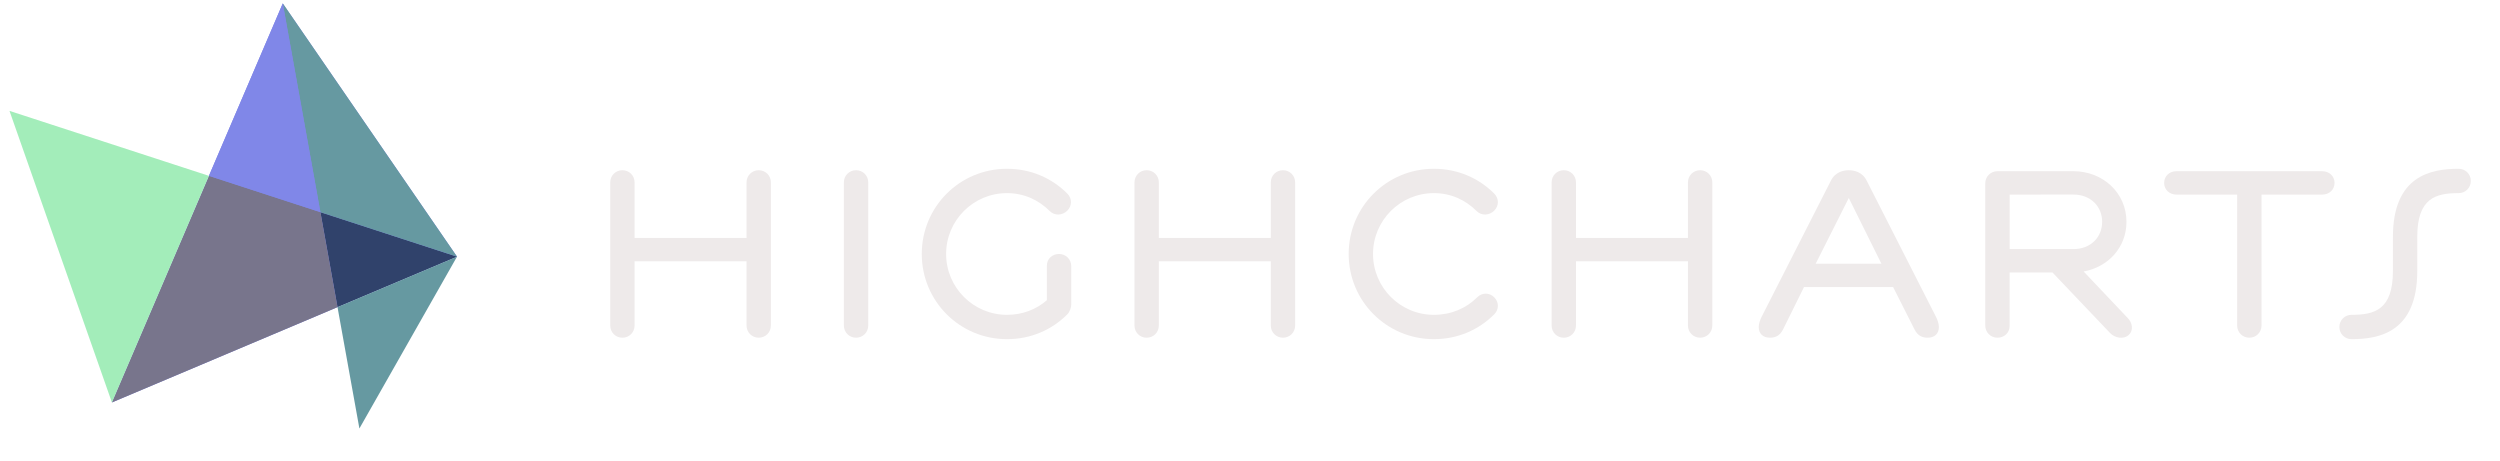
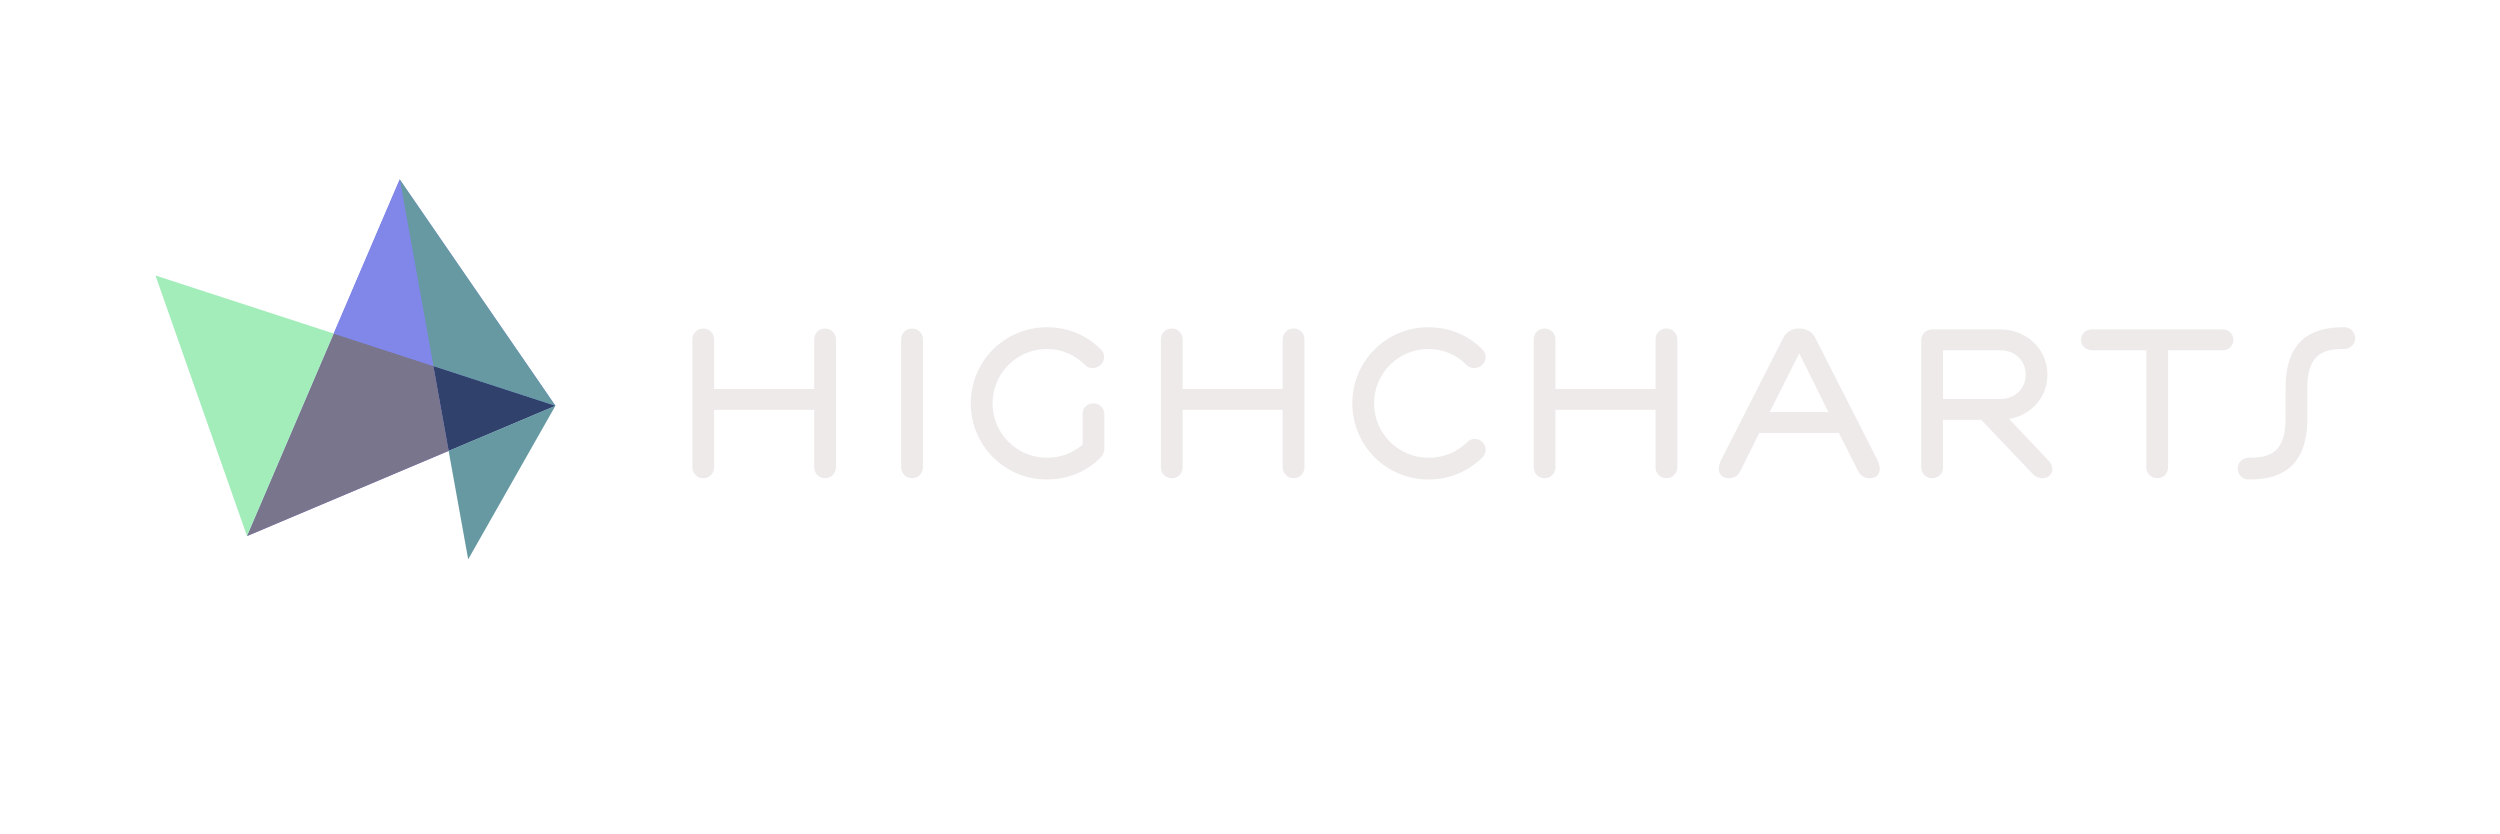
- <svg xmlns="http://www.w3.org/2000/svg" version="1.1" id="Warstwa_1" x="0px" y="0px" width="380" height="70" xml:space="preserve">
-   <g transform="translate(-25,-30)">
-     <g>
-       <path fill="#eeeaea" d="M138.475,69.712h-17.02v9.77c0,1.037-0.813,1.851-1.849,1.851c-1.037,0-1.85-0.813-1.85-1.851V57.725   c0-1.037,0.813-1.852,1.85-1.852c1.036,0,1.849,0.813,1.849,1.852v8.436h17.02v-8.436c0-1.037,0.814-1.852,1.85-1.852   c1.036,0,1.85,0.813,1.85,1.852v21.754c0,1.037-0.814,1.851-1.85,1.851c-1.036,0-1.85-0.813-1.85-1.851V69.712z" />
-       <path fill="#eeeaea" d="M156.973,79.479c0,1.037-0.814,1.851-1.852,1.851s-1.852-0.813-1.852-1.851V57.725   c0-1.037,0.814-1.852,1.852-1.852s1.852,0.813,1.852,1.852V79.479z" />
-       <path fill="#eeeaea" d="M184.125,70.378c0-1.036,0.814-1.774,1.852-1.774c1.034,0,1.852,0.813,1.852,1.849v5.847   c0,0.444-0.226,1.109-0.595,1.479c-2.367,2.369-5.549,3.773-9.176,3.773c-7.178,0-12.949-5.771-12.949-12.948   c0-7.181,5.771-12.949,12.949-12.949c3.627,0,6.809,1.405,9.176,3.771c0.738,0.74,0.738,1.852,0,2.592   c-0.741,0.738-1.922,0.813-2.663,0.072c-1.702-1.699-3.923-2.736-6.513-2.736c-5.104,0-9.249,4.144-9.249,9.25   c0,5.104,4.146,9.25,9.249,9.25c2.367,0,4.441-0.813,6.067-2.222V70.378z" />
-       <path fill="#eeeaea" d="M218.162,69.712h-17.019v9.77c0,1.037-0.817,1.851-1.852,1.851c-1.037,0-1.849-0.813-1.849-1.851V57.725   c0-1.037,0.812-1.852,1.849-1.852c1.034,0,1.852,0.813,1.852,1.852v8.436h17.019v-8.436c0-1.037,0.813-1.852,1.849-1.852   c1.037,0,1.852,0.813,1.852,1.852v21.754c0,1.037-0.813,1.851-1.852,1.851c-1.033,0-1.849-0.813-1.849-1.851V69.712z" />
-       <path fill="#eeeaea" d="M242.948,81.552c-7.182,0-12.949-5.771-12.949-12.948c0-7.181,5.77-12.949,12.949-12.949   c3.627,0,6.809,1.405,9.176,3.771c0.738,0.74,0.738,1.852,0,2.592c-0.741,0.738-1.925,0.813-2.666,0.072   c-1.699-1.699-3.92-2.736-6.51-2.736c-5.106,0-9.249,4.144-9.249,9.25c0,5.104,4.143,9.25,9.249,9.25   c2.59,0,4.884-0.962,6.586-2.664c0.74-0.741,1.849-0.741,2.59,0c0.738,0.738,0.738,1.85,0,2.589   C249.756,80.146,246.574,81.552,242.948,81.552z" />
-       <path fill="#eeeaea" d="M281.569,69.712h-17.02v9.77c0,1.037-0.813,1.851-1.852,1.851c-1.034,0-1.85-0.813-1.85-1.851V57.725   c0-1.037,0.813-1.852,1.85-1.852c1.035,0,1.852,0.813,1.852,1.852v8.436h17.02v-8.436c0-1.037,0.813-1.852,1.853-1.852   c1.034,0,1.849,0.813,1.849,1.852v21.754c0,1.037-0.813,1.851-1.849,1.851c-1.037,0-1.853-0.813-1.853-1.851V69.712z" />
-       <path fill="#eeeaea" d="M308.758,57.503l10.507,20.646c0.223,0.443,0.445,1.036,0.445,1.554c0,1.036-0.668,1.628-1.702,1.628   c-0.741,0-1.481-0.222-2.001-1.258l-3.253-6.438h-13.547l-3.183,6.438c-0.517,1.036-1.256,1.258-1.994,1.258   c-1.037,0-1.702-0.593-1.702-1.628c0-0.519,0.22-1.109,0.442-1.554l10.506-20.646c0.668-1.405,2.002-1.628,2.74-1.628   C306.76,55.875,308.09,56.096,308.758,57.503z M300.985,70.083h9.988l-4.957-9.99L300.985,70.083z" />
-       <path fill="#eeeaea" d="M340.159,56.023c4.441,0,8.064,3.255,8.064,7.694c0,3.923-2.813,6.884-6.511,7.549l6.731,7.104   c0.664,0.666,0.889,1.85,0.146,2.516c-0.736,0.741-2.145,0.521-2.886-0.296l-8.729-9.176h-6.511v8.142   c0,1.034-0.815,1.774-1.854,1.774c-1.033,0-1.85-0.813-1.85-1.851V57.873c0-1.035,0.814-1.85,1.85-1.85H340.159z M330.468,59.575   v8.288h9.691c2.59,0,4.367-1.776,4.367-4.146c0-2.365-1.777-4.144-4.367-4.144L330.468,59.575L330.468,59.575z" />
-       <path fill="#eeeaea" d="M365.047,59.575h-9.249c-1.033,0-1.849-0.74-1.849-1.776c0-1.034,0.813-1.773,1.849-1.773h22.201   c1.037,0,1.852,0.74,1.852,1.773c0,1.037-0.813,1.776-1.852,1.776h-9.249V79.48c0,1.037-0.813,1.851-1.849,1.851   c-1.037,0-1.854-0.813-1.854-1.851V59.575z" />
-       <path fill="#eeeaea" d="M388.724,66.013c0-9.25,5.698-10.359,9.99-10.359c1.035,0,1.85,0.813,1.85,1.85   c0,1.036-0.813,1.851-1.85,1.851c-3.479,0-6.29,0.738-6.29,6.66v5.18c0,9.25-5.698,10.358-9.989,10.358   c-1.035,0-1.85-0.813-1.85-1.85s0.814-1.85,1.85-1.85c3.479,0,6.289-0.74,6.289-6.66V66.013z" />
-     </g>
-     <polygon fill="#8087E8" points="67.981,30.52 56.757,56.73 42.009,91.171 76.301,76.685 94.465,69.013 " />
-     <polygon fill="#30426B" points="73.7,62.25 76.302,76.685 94.466,69.013 " />
-     <polygon fill="#6699A1" points="67.981,30.52 73.7,62.251 94.465,69.013 " />
-     <polygon fill="#78758C" points="73.7,62.25 94.466,69.013 56.758,56.729 42.009,91.171 76.302,76.685 " />
-     <polygon fill="#A3EDBA" points="42.009,91.171 56.757,56.73 26.442,46.855 " />
-     <polygon fill="#6699A1" points="76.302,76.685 79.628,95.13 94.466,69.013 " />
-     <polygon fill="#8087E8" points="67.981,30.52 56.757,56.73 73.7,62.251 " />
+ <svg xmlns="http://www.w3.org/2000/svg" version="1.1" id="Warstwa_1" x="0px" y="0px" width="425.197px" height="141.732px" viewBox="0 0 425.197 141.732" enable-background="new 0 0 425.197 141.732" xml:space="preserve">
+   <g>
+     <path fill="#eeeaea" d="M138.475,69.712h-17.02v9.77c0,1.037-0.813,1.851-1.849,1.851c-1.037,0-1.85-0.813-1.85-1.851V57.725   c0-1.037,0.813-1.852,1.85-1.852c1.036,0,1.849,0.813,1.849,1.852v8.436h17.02v-8.436c0-1.037,0.814-1.852,1.85-1.852   c1.036,0,1.85,0.813,1.85,1.852v21.754c0,1.037-0.814,1.851-1.85,1.851c-1.036,0-1.85-0.813-1.85-1.851V69.712z" />
+     <path fill="#eeeaea" d="M156.973,79.479c0,1.037-0.814,1.851-1.852,1.851s-1.852-0.813-1.852-1.851V57.725   c0-1.037,0.814-1.852,1.852-1.852s1.852,0.813,1.852,1.852V79.479z" />
+     <path fill="#eeeaea" d="M184.125,70.378c0-1.036,0.814-1.774,1.852-1.774c1.034,0,1.852,0.813,1.852,1.849v5.847   c0,0.444-0.226,1.109-0.595,1.479c-2.367,2.369-5.549,3.773-9.176,3.773c-7.178,0-12.949-5.771-12.949-12.948   c0-7.181,5.771-12.949,12.949-12.949c3.627,0,6.809,1.405,9.176,3.771c0.738,0.74,0.738,1.852,0,2.592   c-0.741,0.738-1.922,0.813-2.663,0.072c-1.702-1.699-3.923-2.736-6.513-2.736c-5.104,0-9.249,4.144-9.249,9.25   c0,5.104,4.146,9.25,9.249,9.25c2.367,0,4.441-0.813,6.067-2.222V70.378z" />
+     <path fill="#eeeaea" d="M218.162,69.712h-17.019v9.77c0,1.037-0.817,1.851-1.852,1.851c-1.037,0-1.849-0.813-1.849-1.851V57.725   c0-1.037,0.812-1.852,1.849-1.852c1.034,0,1.852,0.813,1.852,1.852v8.436h17.019v-8.436c0-1.037,0.813-1.852,1.849-1.852   c1.037,0,1.852,0.813,1.852,1.852v21.754c0,1.037-0.813,1.851-1.852,1.851c-1.033,0-1.849-0.813-1.849-1.851V69.712z" />
+     <path fill="#eeeaea" d="M242.948,81.552c-7.182,0-12.949-5.771-12.949-12.948c0-7.181,5.77-12.949,12.949-12.949   c3.627,0,6.809,1.405,9.176,3.771c0.738,0.74,0.738,1.852,0,2.592c-0.741,0.738-1.925,0.813-2.666,0.072   c-1.699-1.699-3.92-2.736-6.51-2.736c-5.106,0-9.249,4.144-9.249,9.25c0,5.104,4.143,9.25,9.249,9.25   c2.59,0,4.884-0.962,6.586-2.664c0.74-0.741,1.849-0.741,2.59,0c0.738,0.738,0.738,1.85,0,2.589   C249.756,80.146,246.574,81.552,242.948,81.552z" />
+     <path fill="#eeeaea" d="M281.569,69.712h-17.02v9.77c0,1.037-0.813,1.851-1.852,1.851c-1.034,0-1.85-0.813-1.85-1.851V57.725   c0-1.037,0.813-1.852,1.85-1.852c1.035,0,1.852,0.813,1.852,1.852v8.436h17.02v-8.436c0-1.037,0.813-1.852,1.853-1.852   c1.034,0,1.849,0.813,1.849,1.852v21.754c0,1.037-0.813,1.851-1.849,1.851c-1.037,0-1.853-0.813-1.853-1.851V69.712z" />
+     <path fill="#eeeaea" d="M308.758,57.503l10.507,20.646c0.223,0.443,0.445,1.036,0.445,1.554c0,1.036-0.668,1.628-1.702,1.628   c-0.741,0-1.481-0.222-2.001-1.258l-3.253-6.438h-13.547l-3.183,6.438c-0.517,1.036-1.256,1.258-1.994,1.258   c-1.037,0-1.702-0.593-1.702-1.628c0-0.519,0.22-1.109,0.442-1.554l10.506-20.646c0.668-1.405,2.002-1.628,2.74-1.628   C306.76,55.875,308.09,56.096,308.758,57.503z M300.985,70.083h9.988l-4.957-9.99L300.985,70.083z" />
+     <path fill="#eeeaea" d="M340.159,56.023c4.441,0,8.064,3.255,8.064,7.694c0,3.923-2.813,6.884-6.511,7.549l6.731,7.104   c0.664,0.666,0.889,1.85,0.146,2.516c-0.736,0.741-2.145,0.521-2.886-0.296l-8.729-9.176h-6.511v8.142   c0,1.034-0.815,1.774-1.854,1.774c-1.033,0-1.85-0.813-1.85-1.851V57.873c0-1.035,0.814-1.85,1.85-1.85H340.159z M330.468,59.575   v8.288h9.691c2.59,0,4.367-1.776,4.367-4.146c0-2.365-1.777-4.144-4.367-4.144L330.468,59.575L330.468,59.575z" />
+     <path fill="#eeeaea" d="M365.047,59.575h-9.249c-1.033,0-1.849-0.74-1.849-1.776c0-1.034,0.813-1.773,1.849-1.773h22.201   c1.037,0,1.852,0.74,1.852,1.773c0,1.037-0.813,1.776-1.852,1.776h-9.249V79.48c0,1.037-0.813,1.851-1.849,1.851   c-1.037,0-1.854-0.813-1.854-1.851V59.575z" />
+     <path fill="#eeeaea" d="M388.724,66.013c0-9.25,5.698-10.359,9.99-10.359c1.035,0,1.85,0.813,1.85,1.85   c0,1.036-0.813,1.851-1.85,1.851c-3.479,0-6.29,0.738-6.29,6.66v5.18c0,9.25-5.698,10.358-9.989,10.358   c-1.035,0-1.85-0.813-1.85-1.85s0.814-1.85,1.85-1.85c3.479,0,6.289-0.74,6.289-6.66V66.013z" />
  </g>
+   <polygon fill="#8087E8" points="67.981,30.52 56.757,56.73 42.009,91.171 76.301,76.685 94.465,69.013 " />
+   <polygon fill="#30426B" points="73.7,62.25 76.302,76.685 94.466,69.013 " />
+   <polygon fill="#6699A1" points="67.981,30.52 73.7,62.251 94.465,69.013 " />
+   <polygon fill="#78758C" points="73.7,62.25 94.466,69.013 56.758,56.729 42.009,91.171 76.302,76.685 " />
+   <polygon fill="#A3EDBA" points="42.009,91.171 56.757,56.73 26.442,46.855 " />
+   <polygon fill="#6699A1" points="76.302,76.685 79.628,95.13 94.466,69.013 " />
+   <polygon fill="#8087E8" points="67.981,30.52 56.757,56.73 73.7,62.251 " />
</svg>
